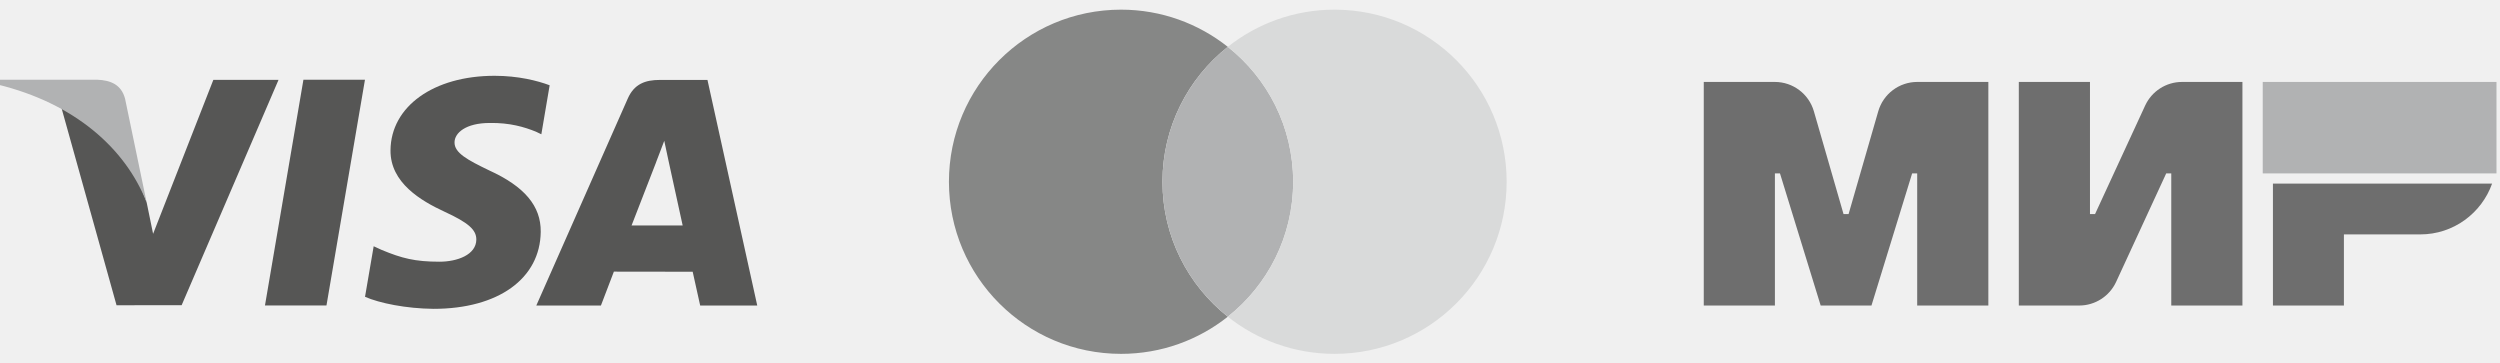
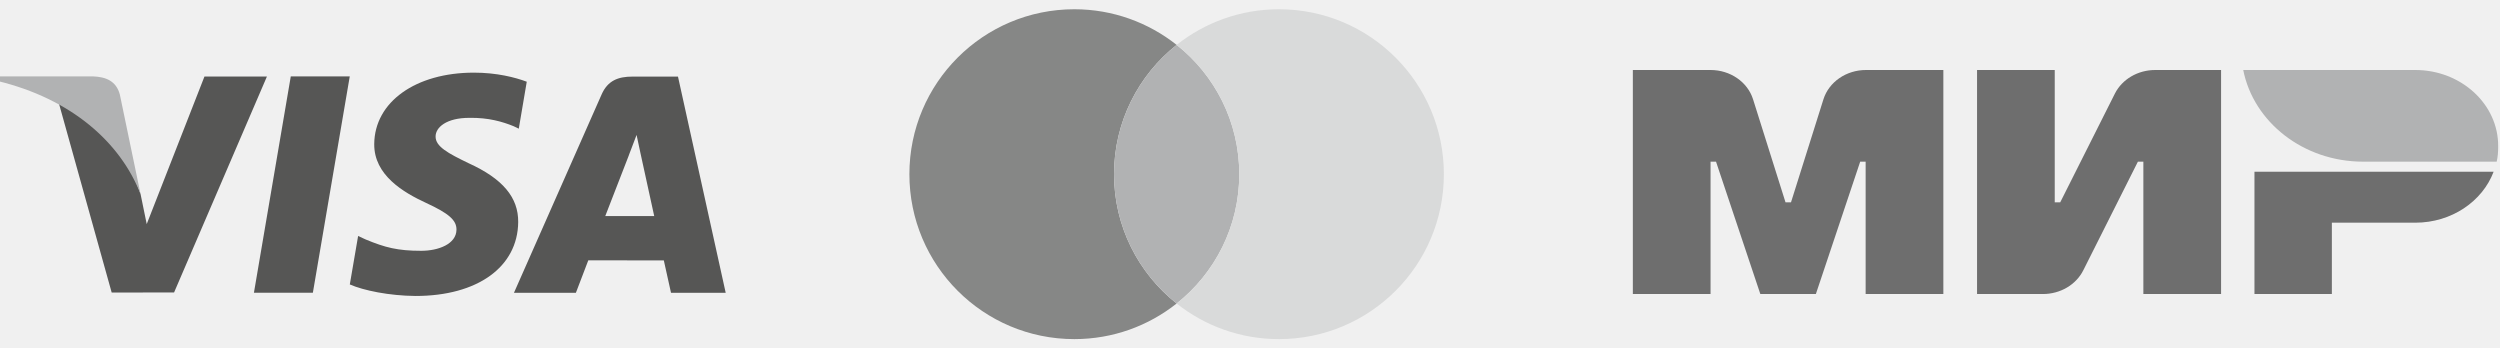
- <svg xmlns="http://www.w3.org/2000/svg" width="138" height="20" viewBox="0 0 138 20" fill="none">
+ <svg xmlns="http://www.w3.org/2000/svg" width="144" height="20" viewBox="0 0 144 20" fill="none">
  <g clip-path="url(#clip0)">
    <path d="M14.626 16.863L16.749 4.4H20.146L18.021 16.863H14.626Z" fill="#565655" />
    <path d="M30.341 4.707C29.668 4.455 28.613 4.184 27.296 4.184C23.941 4.184 21.575 5.873 21.556 8.295C21.536 10.088 23.244 11.088 24.533 11.684C25.855 12.293 26.299 12.684 26.293 13.229C26.285 14.065 25.238 14.446 24.262 14.446C22.902 14.446 22.18 14.257 21.065 13.794L20.627 13.593L20.149 16.384C20.944 16.732 22.411 17.034 23.934 17.048C27.504 17.048 29.823 15.378 29.848 12.792C29.862 11.372 28.956 10.294 26.996 9.403C25.808 8.829 25.082 8.442 25.09 7.86C25.09 7.342 25.705 6.788 27.035 6.788C28.145 6.77 28.95 7.013 29.578 7.267L29.882 7.412L30.341 4.707Z" fill="#565655" />
    <path d="M39.052 4.412H36.427C35.614 4.412 35.005 4.635 34.65 5.447L29.604 16.865H33.171C33.171 16.865 33.754 15.332 33.886 14.994C34.276 14.994 37.74 15 38.236 15C38.338 15.436 38.65 16.865 38.65 16.865H41.8L39.052 4.412ZM34.863 12.445C35.143 11.726 36.216 8.961 36.216 8.961C36.196 8.994 36.495 8.24 36.667 7.772L36.896 8.846C36.896 8.846 37.548 11.821 37.683 12.446H34.863V12.445Z" fill="#565655" />
    <path d="M11.776 4.41L8.451 12.908L8.097 11.181C7.478 9.191 5.548 7.031 3.392 5.952L6.433 16.85L10.027 16.846L15.374 4.41H11.776Z" fill="#565655" />
    <path d="M5.365 4.4H-0.113L-0.156 4.66C4.106 5.691 6.925 8.185 8.096 11.181L6.905 5.455C6.7 4.666 6.104 4.43 5.365 4.4Z" fill="#B1B2B3" />
    <path d="M64.167 10.033C64.167 7.013 65.579 4.324 67.774 2.586C66.155 1.303 64.108 0.533 61.881 0.533C56.633 0.533 52.381 4.787 52.381 10.033C52.381 15.281 56.633 19.533 61.881 19.533C64.108 19.533 66.154 18.767 67.774 17.482C65.579 15.742 64.167 13.055 64.167 10.033Z" fill="#868786" />
    <path d="M64.167 10.033C64.167 13.054 65.579 15.742 67.774 17.482C69.971 15.742 71.381 13.054 71.381 10.033C71.381 7.013 69.971 4.324 67.774 2.586C65.579 4.324 64.167 7.014 64.167 10.033Z" fill="#B1B2B3" />
    <path d="M73.667 0.533C71.44 0.533 69.394 1.303 67.774 2.586C69.971 4.324 71.381 7.014 71.381 10.033C71.381 13.054 69.971 15.742 67.774 17.482C69.393 18.767 71.44 19.533 73.667 19.533C78.915 19.533 83.167 15.281 83.167 10.033C83.167 4.787 78.915 0.533 73.667 0.533Z" fill="#D9DADA" />
-     <path d="M118.412 5.828L115.647 11.816H115.367V4.523H111.438V16.865H114.772C115.647 16.865 116.442 16.355 116.809 15.562L119.575 9.572H119.854V16.865H123.782V4.523H120.45C119.574 4.523 118.778 5.033 118.412 5.828Z" fill="#6E6E6E" />
-     <path d="M103.679 6.146L102.042 11.816H101.763L100.127 6.146C99.849 5.183 98.97 4.523 97.971 4.523H94.048V16.865H97.975V9.572H98.255L100.501 16.865H103.305L105.55 9.572H105.829V16.865H109.757V4.523H105.834C104.835 4.523 103.956 5.184 103.679 6.146Z" fill="#6E6E6E" />
-     <path d="M125.466 10.135V16.865H129.384V12.939H133.601C135.431 12.939 136.985 11.767 137.564 10.134H125.466V10.135Z" fill="#6E6E6E" />
-     <path d="M137.806 4.523H124.903V9.572H137.806V4.523Z" fill="#B1B2B3" />
  </g>
+   <path d="M121.815 5.396L118.668 11.656H118.353V4.032H113.878V16.936H117.671C118.668 16.936 119.577 16.406 119.996 15.572L123.143 9.312H123.458V16.936H127.934V4.032H124.14C123.143 4.032 122.234 4.562 121.815 5.396Z" fill="#6E6E6E" />
+   <path d="M105.031 5.717L103.161 11.656H102.846L100.975 5.717C100.661 4.722 99.664 4.032 98.528 4.032H94.052V16.936H98.528V9.312H98.843L101.395 16.936H104.594L107.147 9.312H107.461V16.936H111.937V4.032H107.479C106.343 4.032 105.346 4.722 105.031 5.717Z" fill="#6E6E6E" />
+   <path d="M129.857 9.89V16.936H134.315V12.827H139.122C141.203 12.827 142.986 11.607 143.633 9.89H129.857Z" fill="#6E6E6E" />
+   <path d="M139.122 4.032H129.21C129.804 7.033 132.671 9.312 136.115 9.312H143.808C143.878 9.023 143.895 8.735 143.895 8.43C143.913 6.006 141.762 4.032 139.122 4.032Z" fill="#B1B2B3" />
  <defs>
    <clipPath id="clip0">
      <rect width="138" height="20" fill="white" />
    </clipPath>
  </defs>
</svg>
